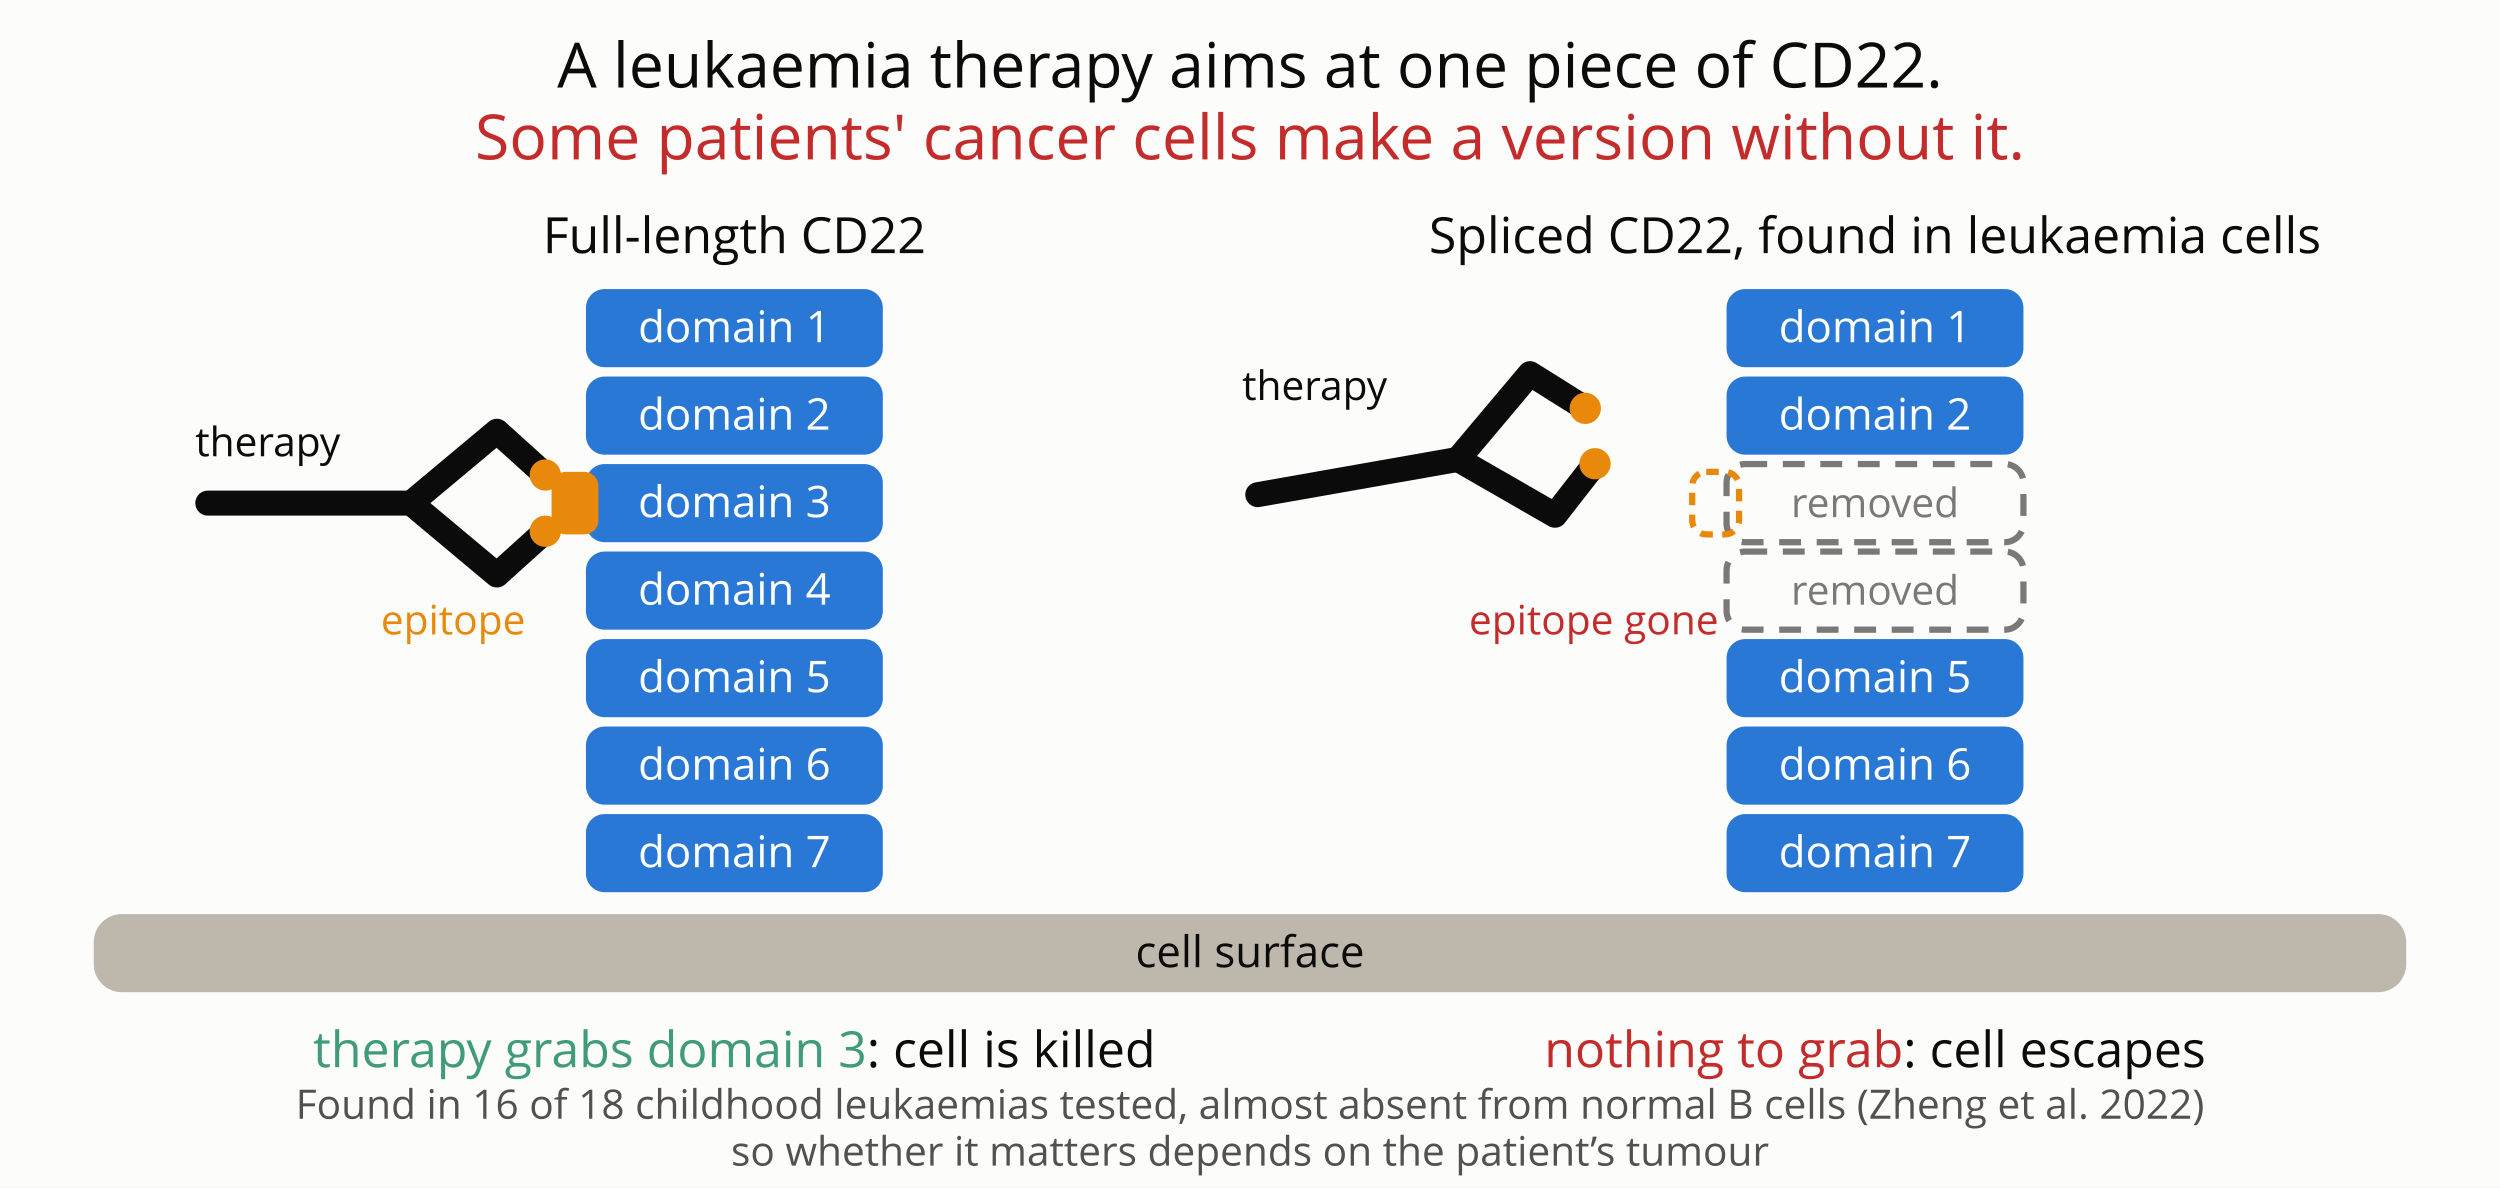
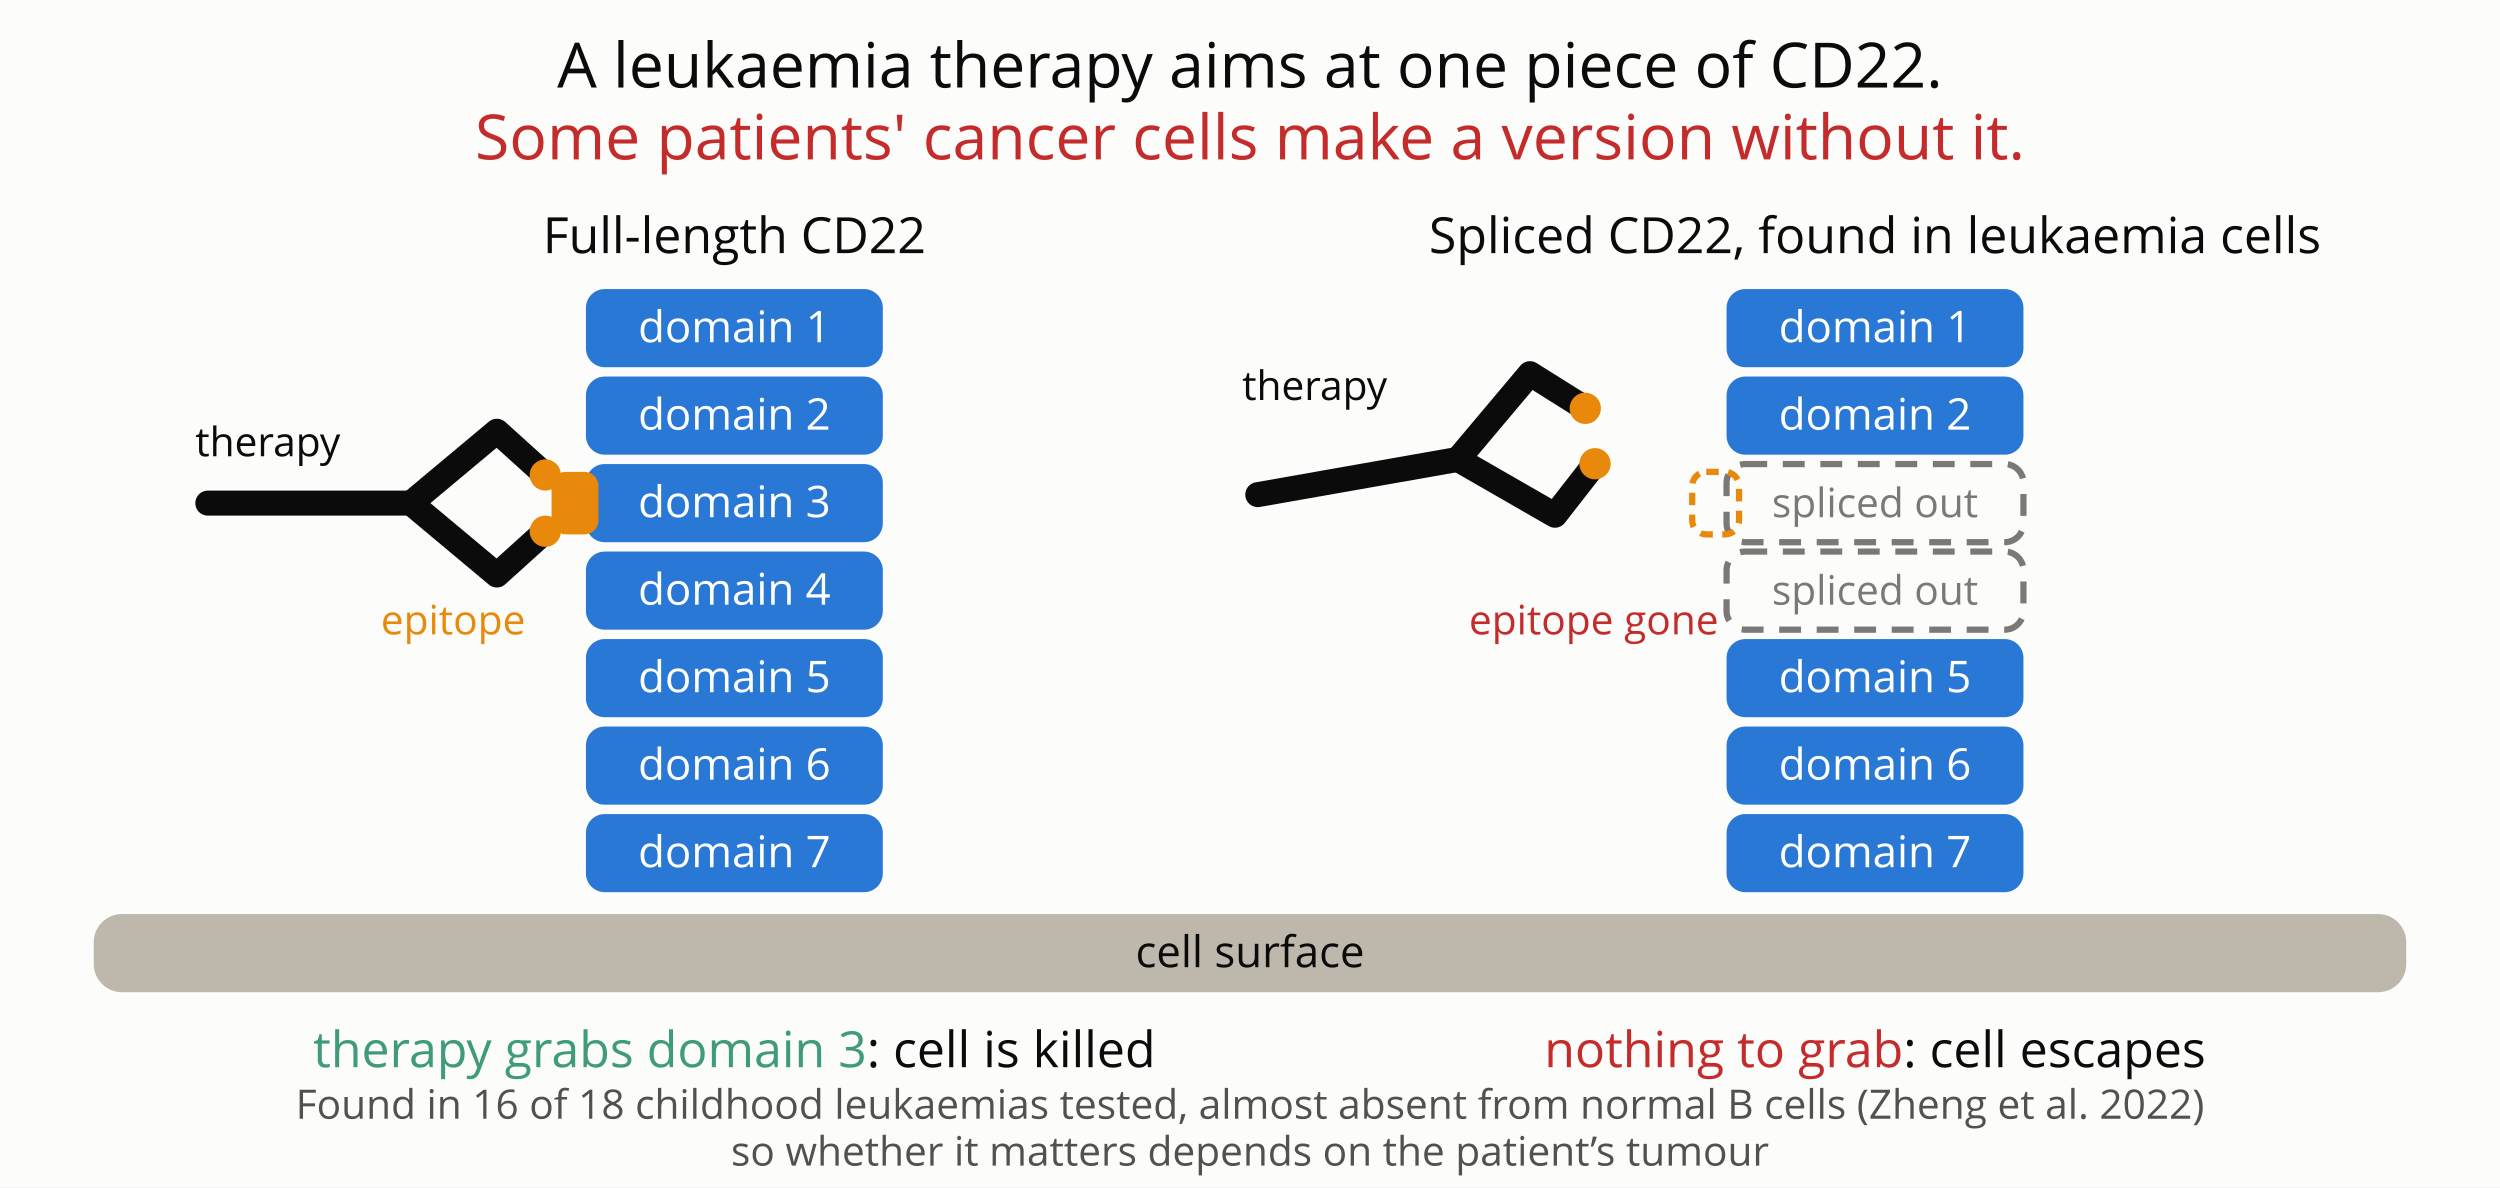
<svg xmlns="http://www.w3.org/2000/svg" viewBox="0 0 1600 760" font-family="Open Sans, Helvetica, Arial, sans-serif">
  <rect width="1600" height="760" fill="#fcfcfb" />
  <text x="800" y="56" font-size="40" text-anchor="middle" fill="#0b0b0b">A leukaemia therapy aims at one piece of CD22.</text>
  <text x="800" y="102" font-size="40" text-anchor="middle" fill="#c42c2c">Some patients' cancer cells make a version without it.</text>
  <rect x="60" y="585" width="1480" height="50" rx="18" fill="#bdb8ab" />
  <text x="800" y="619" font-size="28" text-anchor="middle" fill="#0b0b0b">cell surface</text>
  <text x="470" y="162" font-size="32" text-anchor="middle" fill="#0b0b0b">Full-length CD22</text>
  <rect x="375.0" y="185" width="190" height="50" rx="12" fill="#2a78d6" />
  <text x="470" y="219" font-size="28" text-anchor="middle" fill="#fff">domain 1</text>
  <rect x="375.0" y="241" width="190" height="50" rx="12" fill="#2a78d6" />
  <text x="470" y="275" font-size="28" text-anchor="middle" fill="#fff">domain 2</text>
  <rect x="375.0" y="297" width="190" height="50" rx="12" fill="#2a78d6" />
  <text x="470" y="331" font-size="28" text-anchor="middle" fill="#fff">domain 3</text>
  <rect x="375.0" y="353" width="190" height="50" rx="12" fill="#2a78d6" />
  <text x="470" y="387" font-size="28" text-anchor="middle" fill="#fff">domain 4</text>
  <rect x="375.0" y="409" width="190" height="50" rx="12" fill="#2a78d6" />
  <text x="470" y="443" font-size="28" text-anchor="middle" fill="#fff">domain 5</text>
  <rect x="375.0" y="465" width="190" height="50" rx="12" fill="#2a78d6" />
  <text x="470" y="499" font-size="28" text-anchor="middle" fill="#fff">domain 6</text>
  <rect x="375.0" y="521" width="190" height="50" rx="12" fill="#2a78d6" />
  <text x="470" y="555" font-size="28" text-anchor="middle" fill="#fff">domain 7</text>
  <rect x="353.0" y="302.0" width="30" height="40" rx="9" fill="#e8890c" />
  <g transform="">
    <path d="M133.0 322.0 L263.0 322.0" stroke="#0b0b0b" stroke-width="16" stroke-linecap="round" />
    <path d="M349.0 304.0 L318.0 276.0 L263.0 322.0 L318.0 368.0 L349.0 340.0" stroke="#0b0b0b" stroke-width="16" fill="none" stroke-linecap="round" stroke-linejoin="round" />
    <circle cx="349.0" cy="304.0" r="10" fill="#e8890c" />
    <circle cx="349.0" cy="340.0" r="10" fill="#e8890c" />
  </g>
  <text x="125.0" y="292.0" font-size="26" fill="#0b0b0b">therapy</text>
  <text x="290.0" y="406.0" font-size="26" text-anchor="middle" fill="#e8890c">epitope</text>
  <text x="470" y="683" font-size="32" text-anchor="middle" fill="#3f9b78">therapy grabs domain 3<tspan fill="#0b0b0b">: cell is killed</tspan>
  </text>
  <text x="1200" y="162" font-size="32" text-anchor="middle" fill="#0b0b0b">Spliced CD22, found in leukaemia cells</text>
  <rect x="1105.0" y="185" width="190" height="50" rx="12" fill="#2a78d6" />
  <text x="1200" y="219" font-size="28" text-anchor="middle" fill="#fff">domain 1</text>
  <rect x="1105.0" y="241" width="190" height="50" rx="12" fill="#2a78d6" />
  <text x="1200" y="275" font-size="28" text-anchor="middle" fill="#fff">domain 2</text>
  <rect x="1105.0" y="297" width="190" height="50" rx="12" fill="#fcfcfb" stroke="#7a7975" stroke-width="4" stroke-dasharray="14 10" />
-   <text x="1200" y="331" font-size="26" text-anchor="middle" fill="#7a7975">removed</text>
+   <text x="1200" y="331" font-size="26" text-anchor="middle" fill="#7a7975">spliced out</text>
  <rect x="1105.0" y="353" width="190" height="50" rx="12" fill="#fcfcfb" stroke="#7a7975" stroke-width="4" stroke-dasharray="14 10" />
-   <text x="1200" y="387" font-size="26" text-anchor="middle" fill="#7a7975">removed</text>
+   <text x="1200" y="387" font-size="26" text-anchor="middle" fill="#7a7975">spliced out</text>
  <rect x="1105.0" y="409" width="190" height="50" rx="12" fill="#2a78d6" />
  <text x="1200" y="443" font-size="28" text-anchor="middle" fill="#fff">domain 5</text>
  <rect x="1105.0" y="465" width="190" height="50" rx="12" fill="#2a78d6" />
  <text x="1200" y="499" font-size="28" text-anchor="middle" fill="#fff">domain 6</text>
  <rect x="1105.0" y="521" width="190" height="50" rx="12" fill="#2a78d6" />
  <text x="1200" y="555" font-size="28" text-anchor="middle" fill="#fff">domain 7</text>
  <rect x="1083.0" y="302.0" width="30" height="40" rx="9" fill="none" stroke="#e8890c" stroke-width="4" stroke-dasharray="8 6" />
  <g transform="translate(-60 -28) rotate(-10 993.0 322.0)">
    <path d="M863.0 322.0 L993.0 322.0" stroke="#0b0b0b" stroke-width="16" stroke-linecap="round" />
    <path d="M1079.0 304.0 L1048.0 276.0 L993.0 322.0 L1048.0 368.0 L1079.0 340.0" stroke="#0b0b0b" stroke-width="16" fill="none" stroke-linecap="round" stroke-linejoin="round" />
    <circle cx="1079.0" cy="304.0" r="10" fill="#e8890c" />
    <circle cx="1079.0" cy="340.0" r="10" fill="#e8890c" />
  </g>
  <text x="795.0" y="256.0" font-size="26" fill="#0b0b0b">therapy</text>
  <text x="1020.0" y="406.0" font-size="26" text-anchor="middle" fill="#c42c2c">epitope gone</text>
  <text x="1200" y="683" font-size="32" text-anchor="middle" fill="#c42c2c">nothing to grab<tspan fill="#0b0b0b">: cell escapes</tspan>
  </text>
  <text x="800" y="716" font-size="26" text-anchor="middle" fill="#52514e">Found in 16 of 18 childhood leukaemias tested, almost absent from normal B cells (Zheng et al. 2022)</text>
  <text x="800" y="746" font-size="26" text-anchor="middle" fill="#52514e">so whether it matters depends on the patient’s tumour</text>
</svg>
